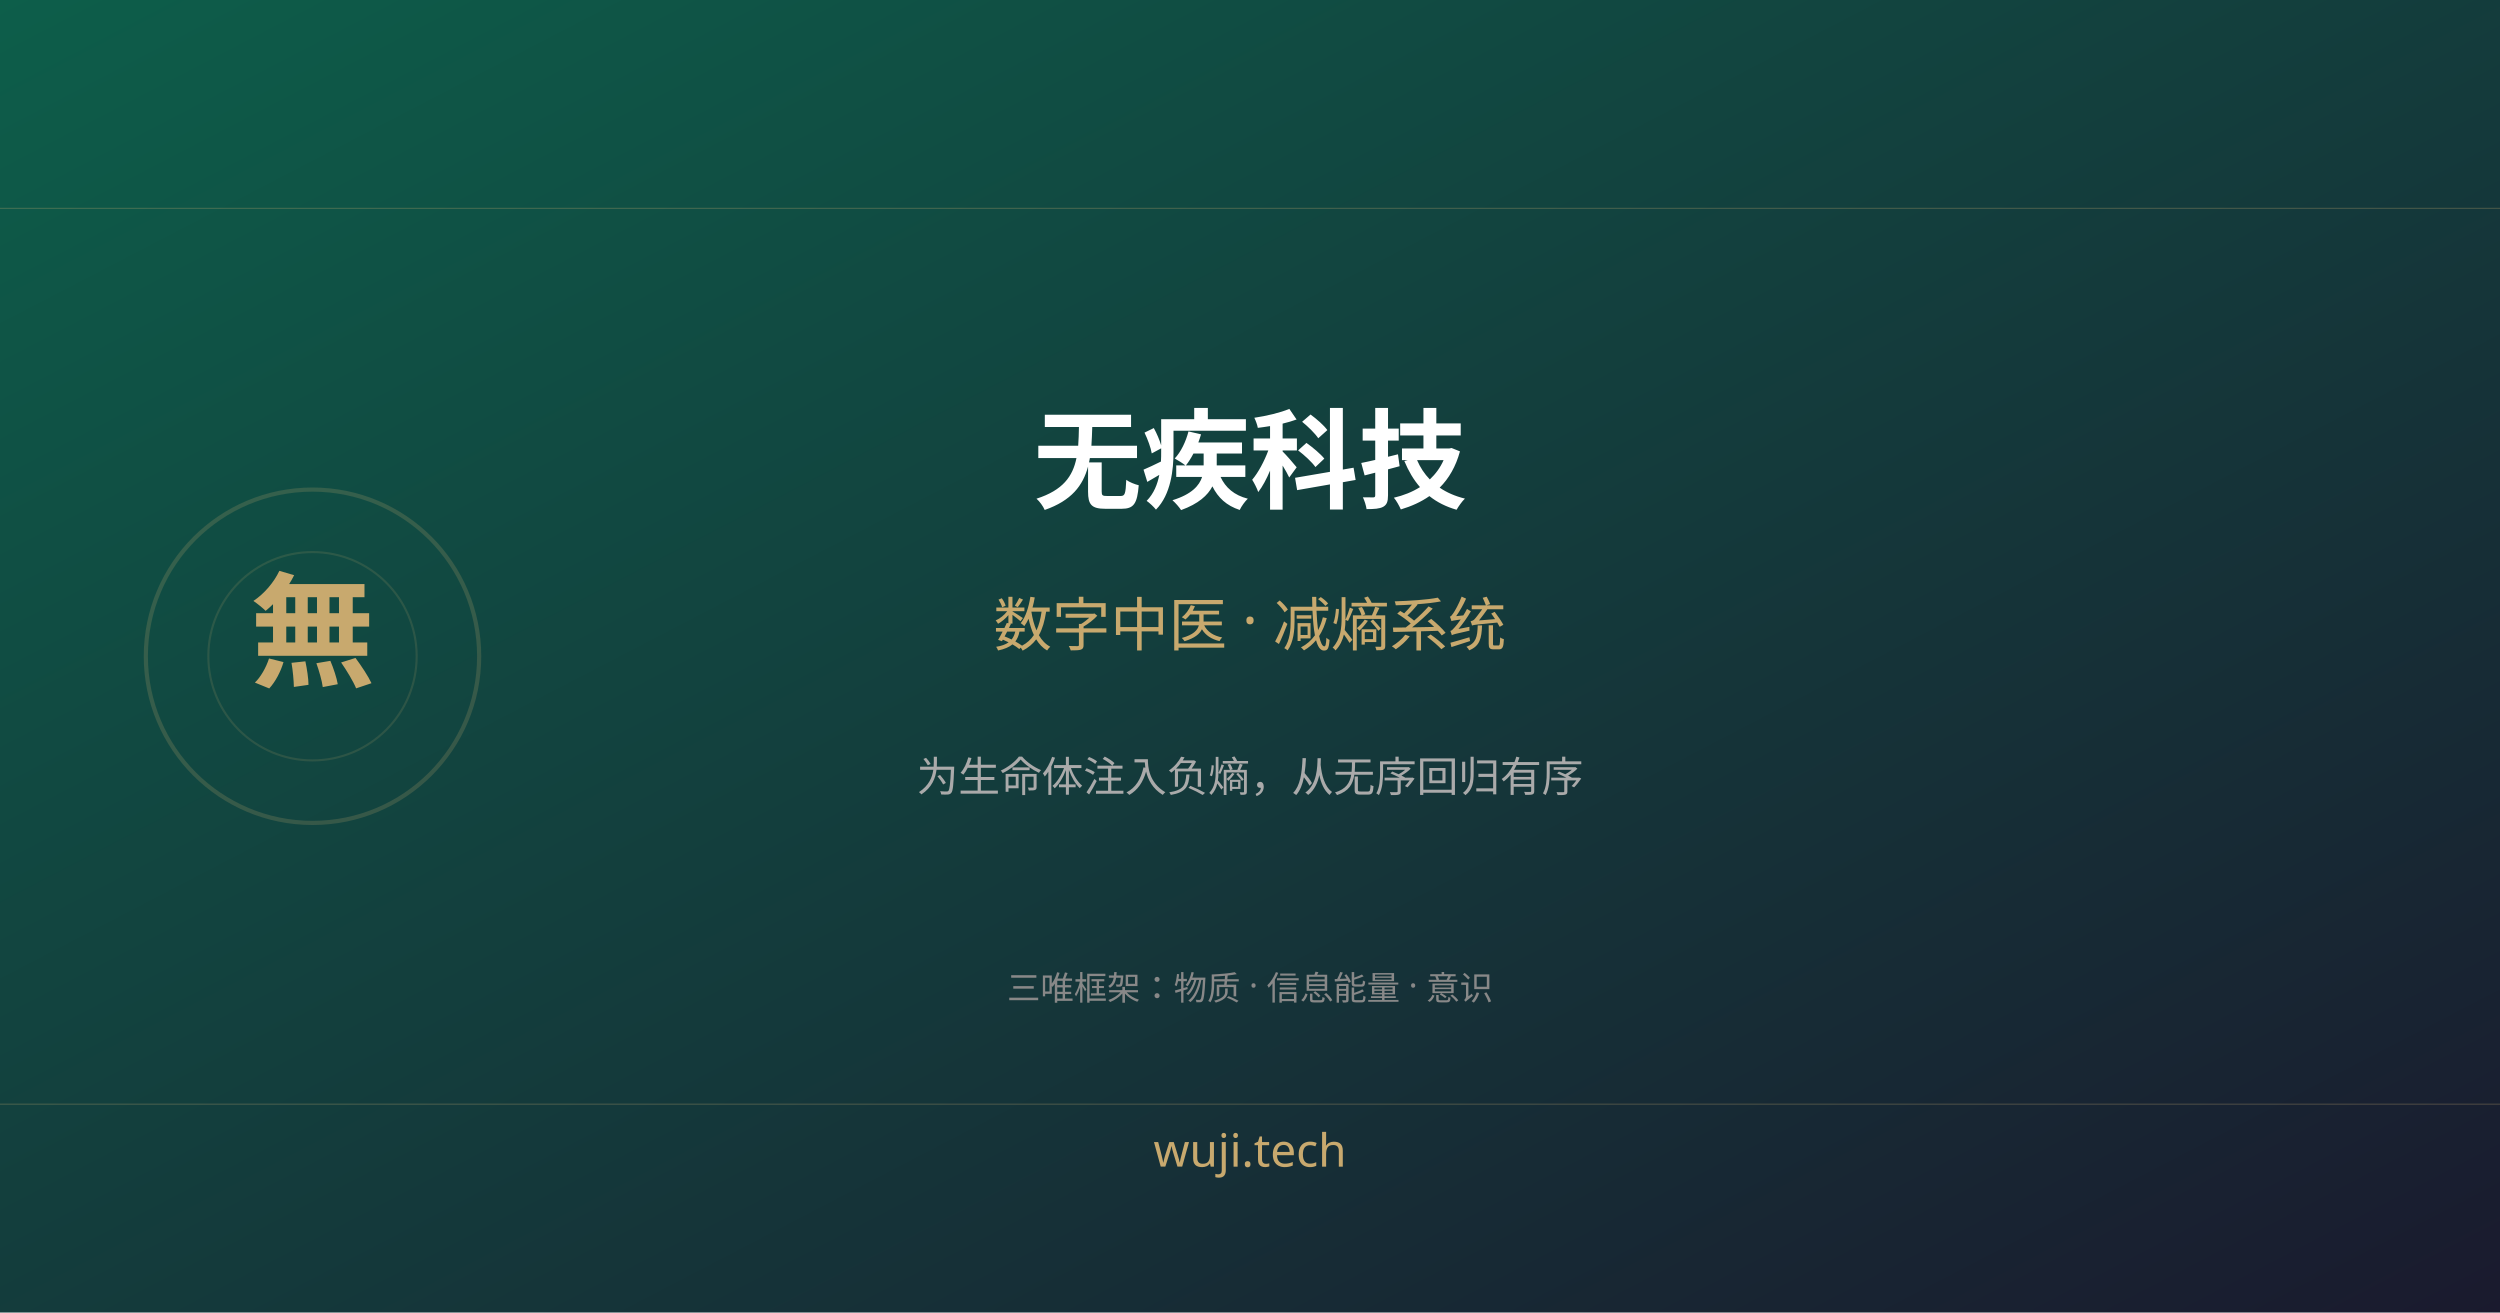
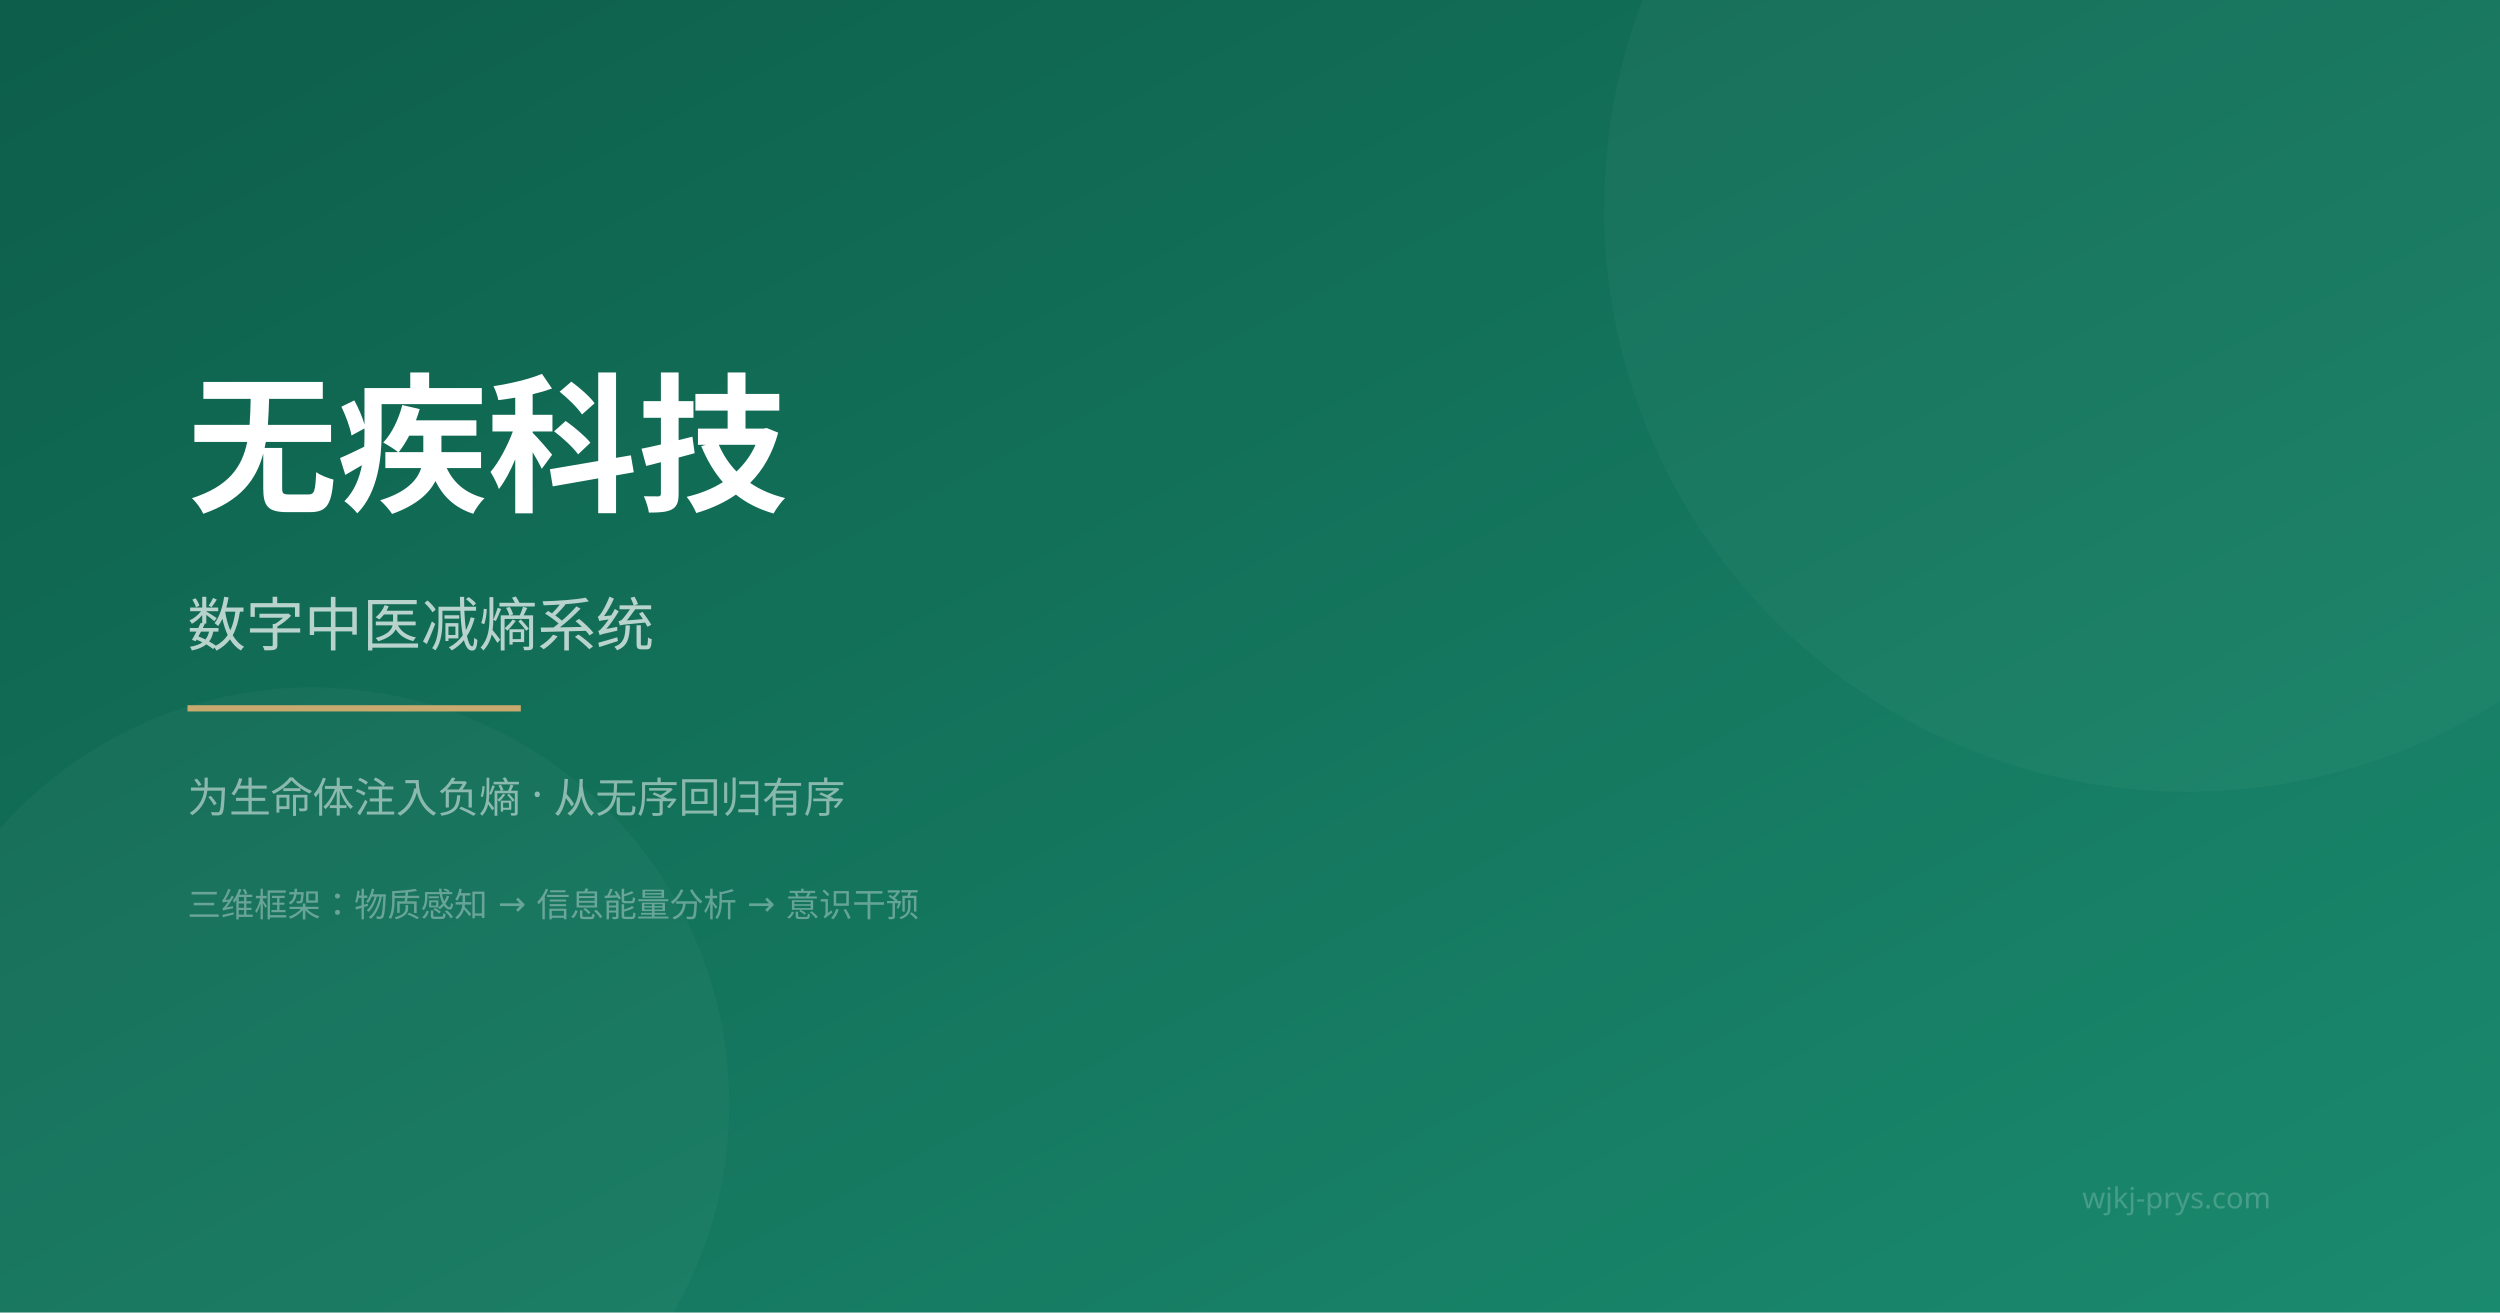
- <svg xmlns="http://www.w3.org/2000/svg" viewBox="0 0 1200 630" width="1200" height="630">
+ <svg xmlns="http://www.w3.org/2000/svg" width="1200" height="630" viewBox="0 0 1200 630">
  <defs>
    <linearGradient id="bg" x1="0%" y1="0%" x2="100%" y2="100%">
      <stop offset="0%" style="stop-color:#0d5e4a" />
-       <stop offset="100%" style="stop-color:#1a1a2e" />
-     </linearGradient>
-     <linearGradient id="gold" x1="0%" y1="0%" x2="100%" y2="0%">
-       <stop offset="0%" style="stop-color:#c8a96e" />
-       <stop offset="100%" style="stop-color:#e8d5a8" />
+       <stop offset="100%" style="stop-color:#1a8a6e" />
    </linearGradient>
  </defs>
  <rect width="1200" height="630" fill="url(#bg)" />
-   <line x1="0" y1="100" x2="1200" y2="100" stroke="#c8a96e" stroke-width="0.5" opacity="0.3" />
-   <line x1="0" y1="530" x2="1200" y2="530" stroke="#c8a96e" stroke-width="0.5" opacity="0.3" />
-   <circle cx="150" cy="315" r="80" fill="none" stroke="#c8a96e" stroke-width="2" opacity="0.2" />
-   <circle cx="150" cy="315" r="50" fill="none" stroke="#c8a96e" stroke-width="1" opacity="0.15" />
-   <text x="150" y="325" text-anchor="middle" fill="#c8a96e" font-size="60" font-family="sans-serif" font-weight="bold">無</text>
-   <text x="600" y="240" text-anchor="middle" fill="white" font-size="52" font-family="sans-serif" font-weight="bold">无疾科技</text>
-   <text x="600" y="310" text-anchor="middle" fill="#c8a96e" font-size="28" font-family="sans-serif">数字中医 · 减熵系统</text>
-   <text x="600" y="380" text-anchor="middle" fill="#aaa" font-size="20" font-family="sans-serif">为生命体注入负熵，从无序回归有序</text>
-   <text x="600" y="480" text-anchor="middle" fill="#888" font-size="16" font-family="sans-serif">三唯框架：物质 · 信息能量 · 意识</text>
-   <text x="600" y="560" text-anchor="middle" fill="#c8a96e" font-size="22" font-family="sans-serif">wuji.tech</text>
+   <circle cx="1050" cy="100" r="280" fill="rgba(255,255,255,0.03)" />
+   <circle cx="150" cy="530" r="200" fill="rgba(255,255,255,0.03)" />
+   <text x="90" y="240" font-family="system-ui, sans-serif" font-size="72" font-weight="700" fill="#ffffff">无疾科技</text>
+   <text x="90" y="310" font-family="system-ui, sans-serif" font-size="28" fill="rgba(255,255,255,0.7)">数字中医减熵系统</text>
+   <line x1="90" y1="340" x2="250" y2="340" stroke="#c8a96e" stroke-width="3" />
+   <text x="90" y="390" font-family="system-ui, sans-serif" font-size="20" fill="rgba(255,255,255,0.5)">为生命体注入负熵 · 从无序回归有序</text>
+   <text x="90" y="440" font-family="system-ui, sans-serif" font-size="16" fill="rgba(255,255,255,0.35)">三维框架：物质感知 → 信息能量分析 → 意识干预</text>
+   <text x="1090" y="580" font-family="system-ui, sans-serif" font-size="14" fill="rgba(255,255,255,0.2)" text-anchor="end">wjkj-prys.com</text>
</svg>
